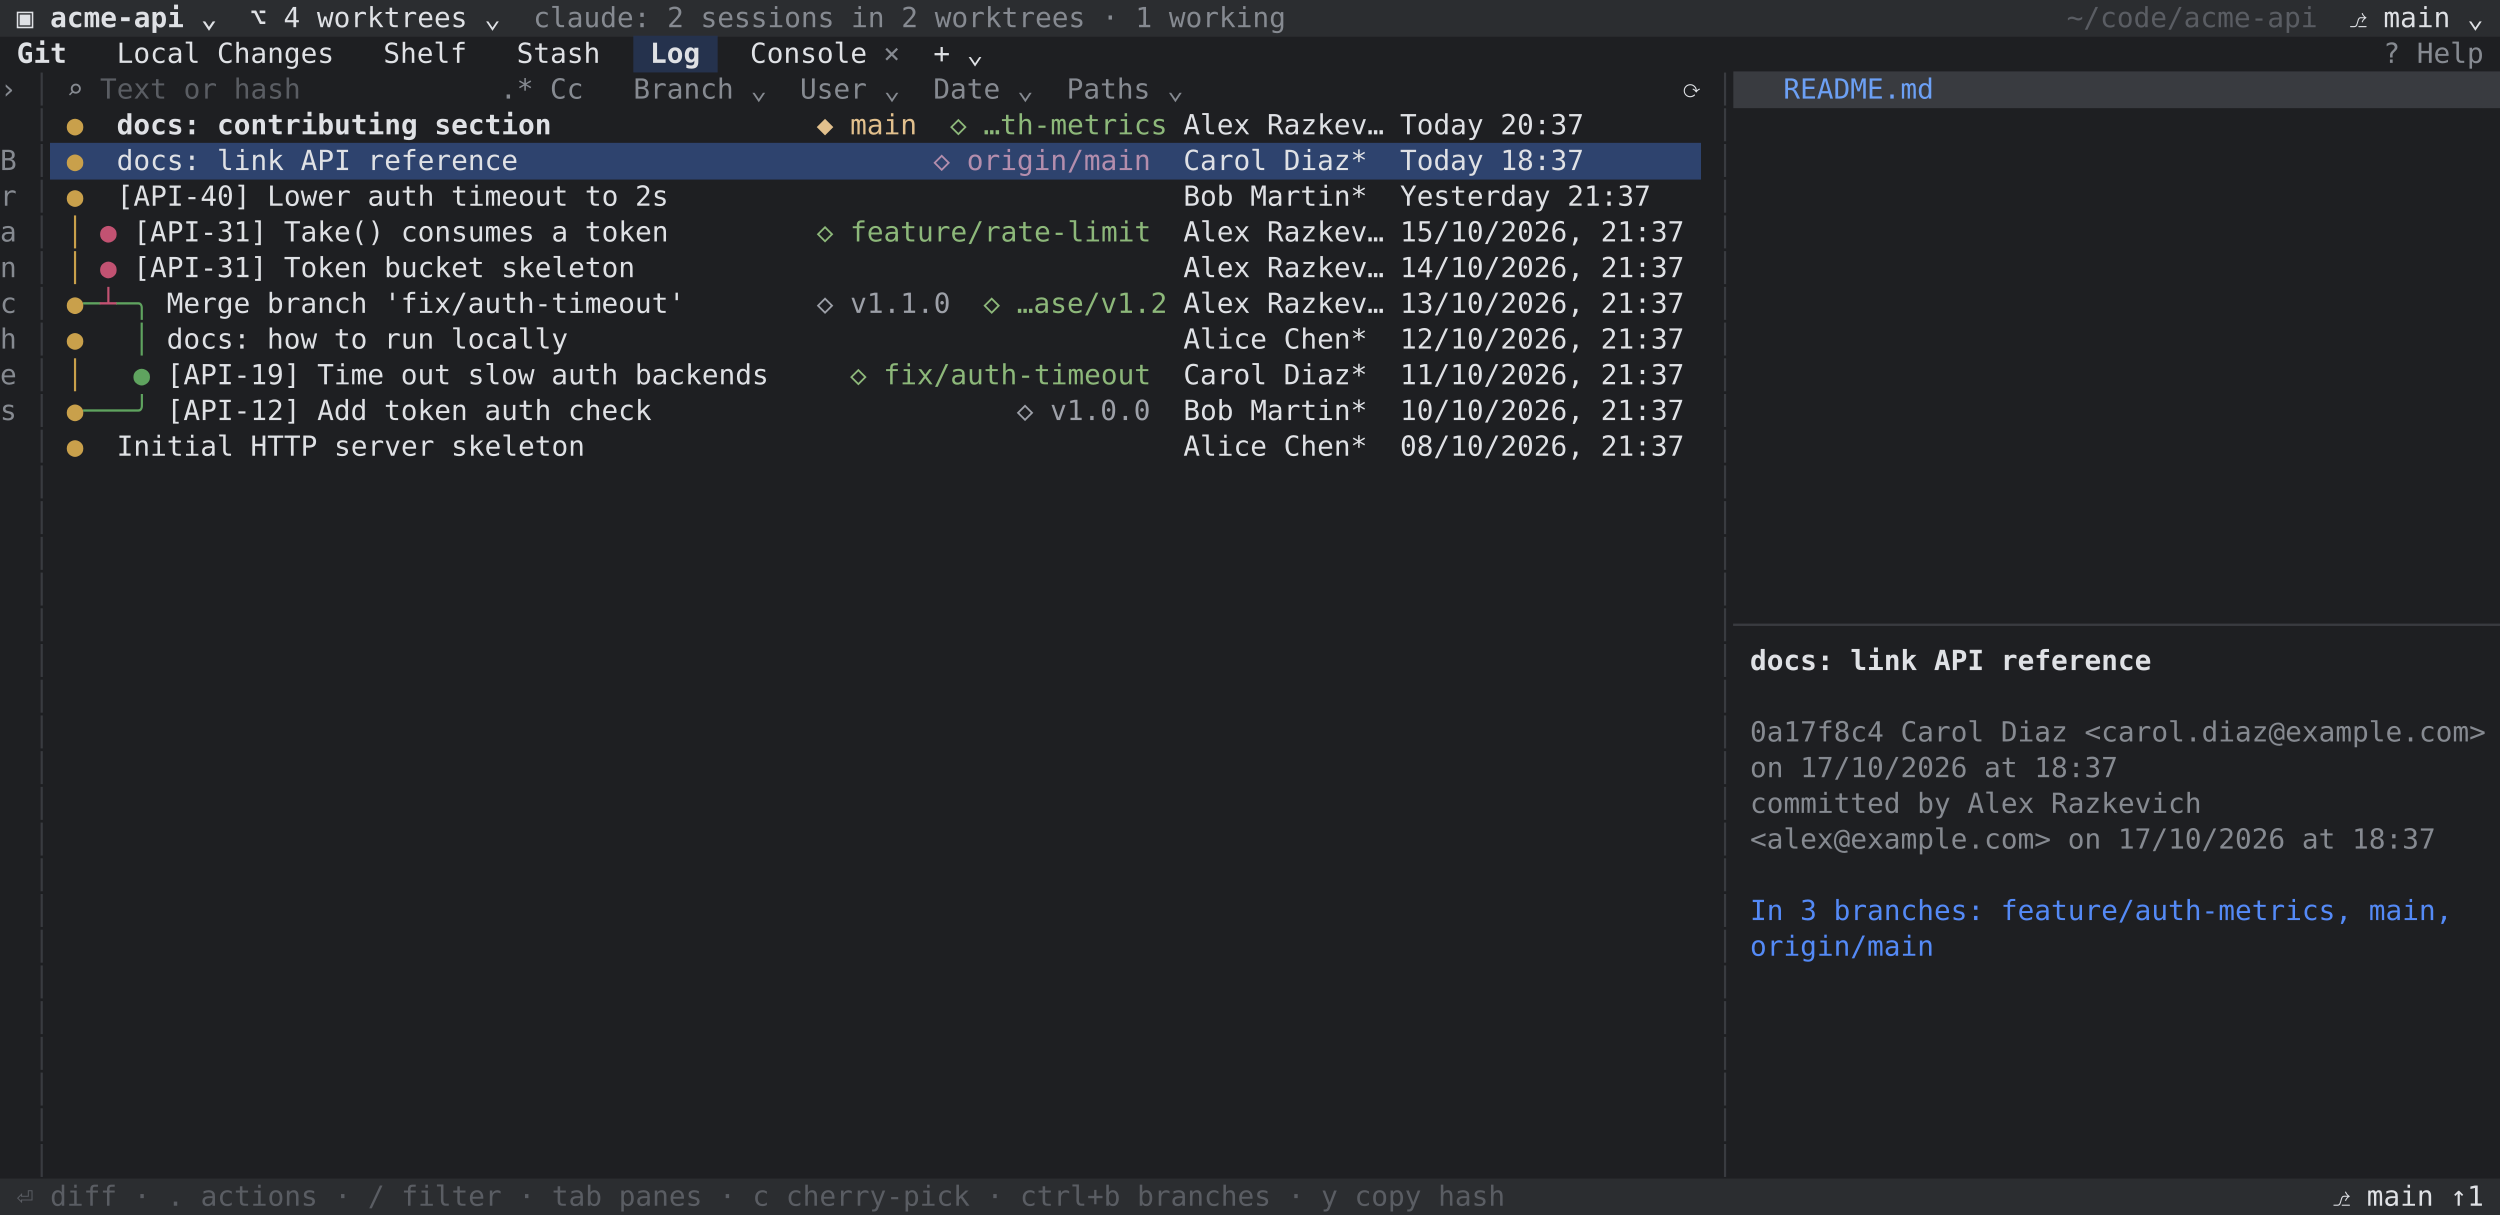
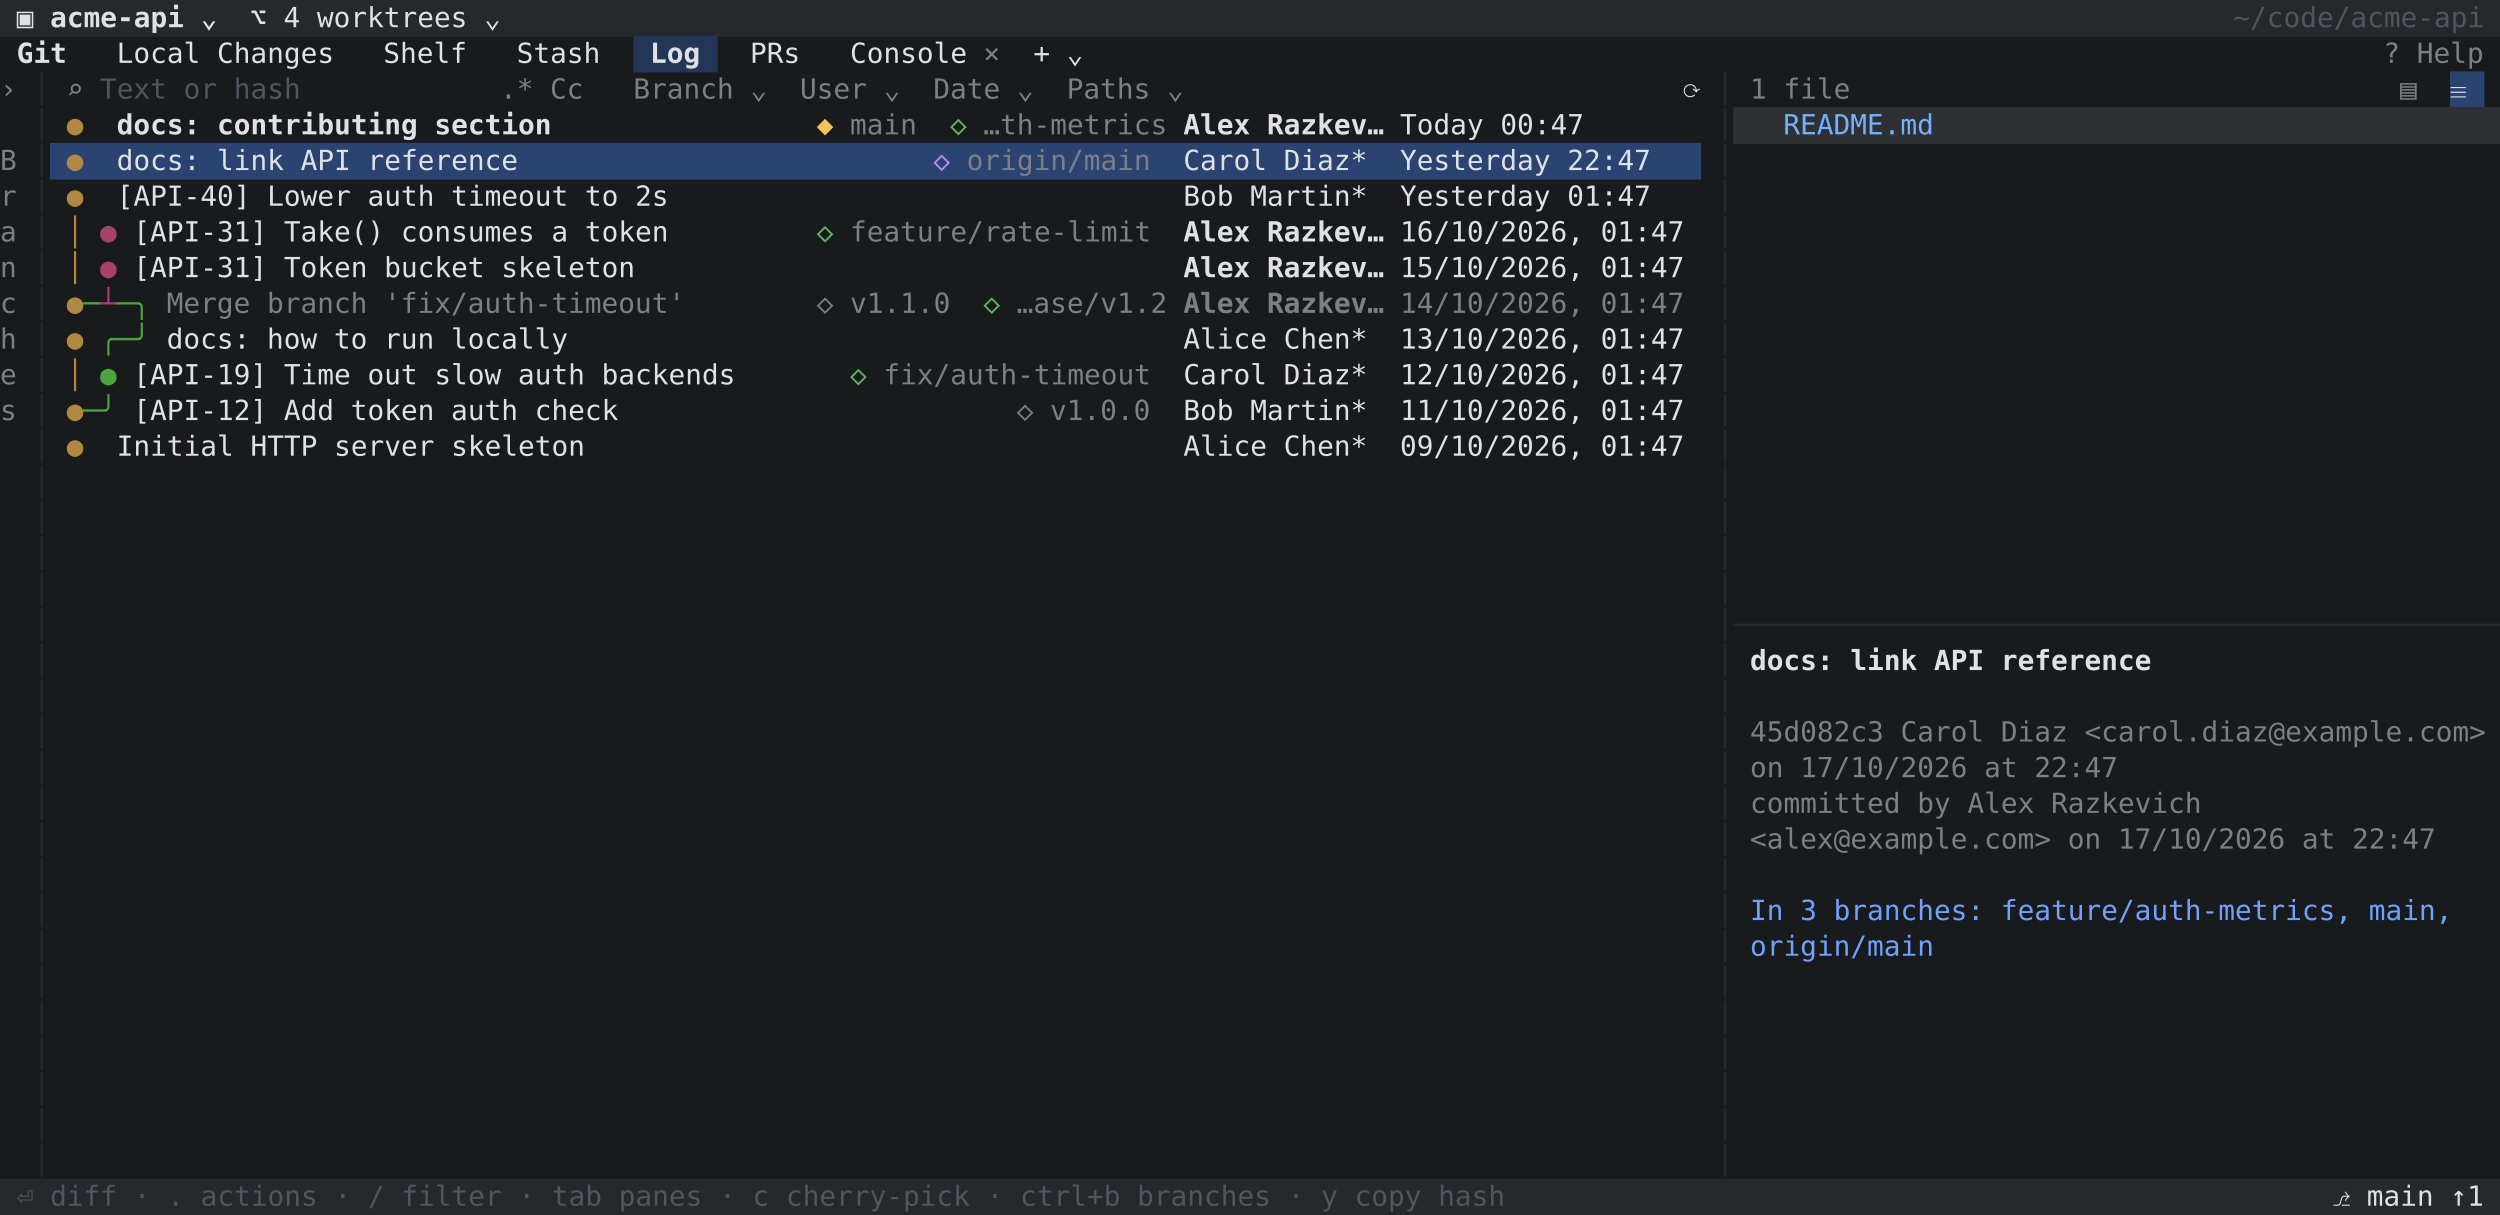
<svg xmlns="http://www.w3.org/2000/svg" width="1260" height="612" viewBox="0 0 1260 612">
  <style>text{font-family:"JetBrains Mono","SF Mono",Menlo,Consolas,"DejaVu Sans Mono",monospace;font-size:14px;white-space:pre}</style>
-   <rect width="100%" height="100%" fill="#1e1f22" rx="8" />
-   <rect x="0.0" y="0.0" width="1260.5" height="18.5" fill="#2b2d30" />
+   <rect width="100%" height="100%" fill="#191a1c" rx="8" />
+   <rect x="0.0" y="0.0" width="1260.5" height="18.5" fill="#26282c" />
  <text x="8.4" y="13.7" fill="#dfe1e5" textLength="100.8" lengthAdjust="spacingAndGlyphs" font-weight="bold">▣ acme-api ⌄</text>
  <text x="126.0" y="13.7" fill="#dfe1e5" textLength="126.0" lengthAdjust="spacingAndGlyphs">⌥ 4 worktrees ⌄</text>
-   <text x="268.8" y="13.7" fill="#868a91" textLength="378.0" lengthAdjust="spacingAndGlyphs">claude: 2 sessions in 2 worktrees · 1 working</text>
-   <text x="1041.6" y="13.7" fill="#5a5d63" textLength="126.0" lengthAdjust="spacingAndGlyphs">~/code/acme-api</text>
-   <text x="1184.4" y="13.7" fill="#dfe1e5" textLength="67.2" lengthAdjust="spacingAndGlyphs">⎇ main ⌄</text>
-   <rect x="319.2" y="18.0" width="42.5" height="18.5" fill="#25324d" />
+   <text x="1125.6" y="13.7" fill="#50555f" textLength="126.0" lengthAdjust="spacingAndGlyphs">~/code/acme-api</text>
+   <rect x="319.2" y="18.0" width="42.5" height="18.5" fill="#233658" />
  <text x="8.4" y="31.7" fill="#dfe1e5" textLength="25.2" lengthAdjust="spacingAndGlyphs" font-weight="bold">Git</text>
  <text x="58.8" y="31.7" fill="#dfe1e5" textLength="109.2" lengthAdjust="spacingAndGlyphs">Local Changes</text>
  <text x="193.2" y="31.7" fill="#dfe1e5" textLength="42.0" lengthAdjust="spacingAndGlyphs">Shelf</text>
  <text x="260.4" y="31.7" fill="#dfe1e5" textLength="42.0" lengthAdjust="spacingAndGlyphs">Stash</text>
  <text x="327.6" y="31.7" fill="#dfe1e5" textLength="25.2" lengthAdjust="spacingAndGlyphs" font-weight="bold">Log</text>
-   <text x="378.0" y="31.7" fill="#dfe1e5" textLength="58.8" lengthAdjust="spacingAndGlyphs">Console</text>
-   <text x="445.2" y="31.7" fill="#868a91" textLength="8.4" lengthAdjust="spacingAndGlyphs">×</text>
-   <text x="470.4" y="31.7" fill="#dfe1e5" textLength="8.4" lengthAdjust="spacingAndGlyphs">+</text>
-   <text x="487.2" y="31.7" fill="#dfe1e5" textLength="8.4" lengthAdjust="spacingAndGlyphs">⌄</text>
-   <text x="1201.2" y="31.7" fill="#868a91" textLength="50.4" lengthAdjust="spacingAndGlyphs">? Help</text>
-   <rect x="873.6" y="36.0" width="386.9" height="18.5" fill="#393b40" />
-   <text x="0.0" y="49.7" fill="#868a91" textLength="8.4" lengthAdjust="spacingAndGlyphs">›</text>
-   <text x="16.8" y="49.7" fill="#393b40" textLength="8.4" lengthAdjust="spacingAndGlyphs">│</text>
-   <text x="33.6" y="49.7" fill="#868a91" textLength="8.4" lengthAdjust="spacingAndGlyphs">⌕</text>
-   <text x="50.4" y="49.7" fill="#5a5d63" textLength="100.8" lengthAdjust="spacingAndGlyphs">Text or hash</text>
-   <text x="252.0" y="49.7" fill="#868a91" textLength="16.8" lengthAdjust="spacingAndGlyphs">.*</text>
-   <text x="277.2" y="49.7" fill="#868a91" textLength="16.8" lengthAdjust="spacingAndGlyphs">Cc</text>
-   <text x="319.2" y="49.7" fill="#868a91" textLength="67.2" lengthAdjust="spacingAndGlyphs">Branch ⌄</text>
-   <text x="403.2" y="49.7" fill="#868a91" textLength="50.4" lengthAdjust="spacingAndGlyphs">User ⌄</text>
-   <text x="470.4" y="49.7" fill="#868a91" textLength="50.4" lengthAdjust="spacingAndGlyphs">Date ⌄</text>
-   <text x="537.6" y="49.7" fill="#868a91" textLength="58.8" lengthAdjust="spacingAndGlyphs">Paths ⌄</text>
+   <text x="378.0" y="31.7" fill="#dfe1e5" textLength="25.2" lengthAdjust="spacingAndGlyphs">PRs</text>
+   <text x="428.4" y="31.7" fill="#dfe1e5" textLength="58.8" lengthAdjust="spacingAndGlyphs">Console</text>
+   <text x="495.6" y="31.7" fill="#7b7f86" textLength="8.4" lengthAdjust="spacingAndGlyphs">×</text>
+   <text x="520.8" y="31.7" fill="#dfe1e5" textLength="8.4" lengthAdjust="spacingAndGlyphs">+</text>
+   <text x="537.6" y="31.7" fill="#dfe1e5" textLength="8.4" lengthAdjust="spacingAndGlyphs">⌄</text>
+   <text x="1201.2" y="31.7" fill="#7b7f86" textLength="50.4" lengthAdjust="spacingAndGlyphs">? Help</text>
+   <rect x="1234.8" y="36.0" width="17.3" height="18.5" fill="#2b4371" />
+   <text x="0.0" y="49.7" fill="#7b7f86" textLength="8.4" lengthAdjust="spacingAndGlyphs">›</text>
+   <text x="16.8" y="49.7" fill="#26282c" textLength="8.4" lengthAdjust="spacingAndGlyphs">│</text>
+   <text x="33.6" y="49.7" fill="#7b7f86" textLength="8.4" lengthAdjust="spacingAndGlyphs">⌕</text>
+   <text x="50.4" y="49.7" fill="#50555f" textLength="100.8" lengthAdjust="spacingAndGlyphs">Text or hash</text>
+   <text x="252.0" y="49.7" fill="#7b7f86" textLength="16.8" lengthAdjust="spacingAndGlyphs">.*</text>
+   <text x="277.2" y="49.7" fill="#7b7f86" textLength="16.8" lengthAdjust="spacingAndGlyphs">Cc</text>
+   <text x="319.2" y="49.7" fill="#7b7f86" textLength="67.2" lengthAdjust="spacingAndGlyphs">Branch ⌄</text>
+   <text x="403.2" y="49.7" fill="#7b7f86" textLength="50.4" lengthAdjust="spacingAndGlyphs">User ⌄</text>
+   <text x="470.4" y="49.7" fill="#7b7f86" textLength="50.4" lengthAdjust="spacingAndGlyphs">Date ⌄</text>
+   <text x="537.6" y="49.7" fill="#7b7f86" textLength="58.8" lengthAdjust="spacingAndGlyphs">Paths ⌄</text>
  <text x="848.4" y="49.7" fill="#dfe1e5" textLength="8.4" lengthAdjust="spacingAndGlyphs">⟳</text>
-   <text x="865.2" y="49.7" fill="#393b40" textLength="8.4" lengthAdjust="spacingAndGlyphs">│</text>
-   <text x="898.8" y="49.7" fill="#6ca0f5" textLength="75.6" lengthAdjust="spacingAndGlyphs">README.md</text>
-   <text x="16.8" y="67.7" fill="#393b40" textLength="8.4" lengthAdjust="spacingAndGlyphs">│</text>
-   <text x="33.6" y="67.7" fill="#c9a04b" textLength="8.4" lengthAdjust="spacingAndGlyphs">●</text>
+   <text x="865.2" y="49.7" fill="#26282c" textLength="8.4" lengthAdjust="spacingAndGlyphs">│</text>
+   <text x="882.0" y="49.7" fill="#7b7f86" textLength="50.4" lengthAdjust="spacingAndGlyphs">1 file</text>
+   <text x="1209.6" y="49.7" fill="#7b7f86" textLength="8.4" lengthAdjust="spacingAndGlyphs">▤</text>
+   <text x="1234.8" y="49.7" fill="#dfe1e5" textLength="16.8" lengthAdjust="spacingAndGlyphs">☰</text>
+   <rect x="873.6" y="54.0" width="386.9" height="18.5" fill="#2e3034" />
+   <text x="16.8" y="67.7" fill="#26282c" textLength="8.4" lengthAdjust="spacingAndGlyphs">│</text>
+   <text x="33.6" y="67.7" fill="#b08841" textLength="8.4" lengthAdjust="spacingAndGlyphs">●</text>
  <text x="58.8" y="67.7" fill="#dfe1e5" textLength="218.4" lengthAdjust="spacingAndGlyphs" font-weight="bold">docs: contributing section</text>
-   <text x="411.6" y="67.7" fill="#e2c08d" textLength="50.4" lengthAdjust="spacingAndGlyphs">◆ main</text>
-   <text x="478.8" y="67.7" fill="#8db87a" textLength="109.2" lengthAdjust="spacingAndGlyphs">◇ …th-metrics</text>
-   <text x="596.4" y="67.7" fill="#dfe1e5" textLength="100.8" lengthAdjust="spacingAndGlyphs">Alex Razkev…</text>
-   <text x="705.6" y="67.7" fill="#dfe1e5" textLength="92.4" lengthAdjust="spacingAndGlyphs">Today 20:37</text>
-   <text x="865.2" y="67.7" fill="#393b40" textLength="8.4" lengthAdjust="spacingAndGlyphs">│</text>
-   <rect x="25.2" y="72.0" width="832.1" height="18.5" fill="#2e436e" />
-   <text x="0.0" y="85.7" fill="#868a91" textLength="8.4" lengthAdjust="spacingAndGlyphs">B</text>
-   <text x="16.8" y="85.7" fill="#393b40" textLength="8.4" lengthAdjust="spacingAndGlyphs">│</text>
-   <text x="33.6" y="85.7" fill="#c9a04b" textLength="8.4" lengthAdjust="spacingAndGlyphs">●</text>
+   <text x="411.6" y="67.7" fill="#f2c55c" textLength="8.4" lengthAdjust="spacingAndGlyphs">◆</text>
+   <text x="428.4" y="67.7" fill="#7b7f86" textLength="33.6" lengthAdjust="spacingAndGlyphs">main</text>
+   <text x="478.8" y="67.7" fill="#5fb865" textLength="8.4" lengthAdjust="spacingAndGlyphs">◇</text>
+   <text x="495.6" y="67.7" fill="#7b7f86" textLength="92.4" lengthAdjust="spacingAndGlyphs">…th-metrics</text>
+   <text x="596.4" y="67.7" fill="#dfe1e5" textLength="100.8" lengthAdjust="spacingAndGlyphs" font-weight="bold">Alex Razkev…</text>
+   <text x="705.6" y="67.7" fill="#dfe1e5" textLength="92.4" lengthAdjust="spacingAndGlyphs">Today 00:47</text>
+   <text x="865.2" y="67.7" fill="#26282c" textLength="8.4" lengthAdjust="spacingAndGlyphs">│</text>
+   <text x="898.8" y="67.7" fill="#72b1ff" textLength="75.6" lengthAdjust="spacingAndGlyphs">README.md</text>
+   <rect x="25.2" y="72.0" width="832.1" height="18.5" fill="#2b4371" />
+   <text x="0.0" y="85.7" fill="#7b7f86" textLength="8.4" lengthAdjust="spacingAndGlyphs">B</text>
+   <text x="16.8" y="85.7" fill="#26282c" textLength="8.4" lengthAdjust="spacingAndGlyphs">│</text>
+   <text x="33.6" y="85.7" fill="#b08841" textLength="8.4" lengthAdjust="spacingAndGlyphs">●</text>
  <text x="58.8" y="85.7" fill="#dfe1e5" textLength="201.6" lengthAdjust="spacingAndGlyphs">docs: link API reference</text>
-   <text x="470.4" y="85.7" fill="#b48ead" textLength="109.2" lengthAdjust="spacingAndGlyphs">◇ origin/main</text>
+   <text x="470.4" y="85.7" fill="#bc8ef5" textLength="8.4" lengthAdjust="spacingAndGlyphs">◇</text>
+   <text x="487.2" y="85.7" fill="#7b7f86" textLength="92.4" lengthAdjust="spacingAndGlyphs">origin/main</text>
  <text x="596.4" y="85.7" fill="#dfe1e5" textLength="92.4" lengthAdjust="spacingAndGlyphs">Carol Diaz*</text>
-   <text x="705.6" y="85.7" fill="#dfe1e5" textLength="92.4" lengthAdjust="spacingAndGlyphs">Today 18:37</text>
-   <text x="865.2" y="85.7" fill="#393b40" textLength="8.4" lengthAdjust="spacingAndGlyphs">│</text>
-   <text x="0.0" y="103.7" fill="#868a91" textLength="8.4" lengthAdjust="spacingAndGlyphs">r</text>
-   <text x="16.8" y="103.7" fill="#393b40" textLength="8.4" lengthAdjust="spacingAndGlyphs">│</text>
-   <text x="33.6" y="103.7" fill="#c9a04b" textLength="8.4" lengthAdjust="spacingAndGlyphs">●</text>
+   <text x="705.6" y="85.7" fill="#dfe1e5" textLength="126.0" lengthAdjust="spacingAndGlyphs">Yesterday 22:47</text>
+   <text x="865.2" y="85.7" fill="#26282c" textLength="8.4" lengthAdjust="spacingAndGlyphs">│</text>
+   <text x="0.0" y="103.7" fill="#7b7f86" textLength="8.4" lengthAdjust="spacingAndGlyphs">r</text>
+   <text x="16.8" y="103.7" fill="#26282c" textLength="8.4" lengthAdjust="spacingAndGlyphs">│</text>
+   <text x="33.6" y="103.7" fill="#b08841" textLength="8.4" lengthAdjust="spacingAndGlyphs">●</text>
  <text x="58.8" y="103.7" fill="#dfe1e5" textLength="277.2" lengthAdjust="spacingAndGlyphs">[API-40] Lower auth timeout to 2s</text>
  <text x="596.4" y="103.7" fill="#dfe1e5" textLength="92.4" lengthAdjust="spacingAndGlyphs">Bob Martin*</text>
-   <text x="705.6" y="103.7" fill="#dfe1e5" textLength="126.0" lengthAdjust="spacingAndGlyphs">Yesterday 21:37</text>
-   <text x="865.2" y="103.7" fill="#393b40" textLength="8.4" lengthAdjust="spacingAndGlyphs">│</text>
-   <text x="0.0" y="121.7" fill="#868a91" textLength="8.4" lengthAdjust="spacingAndGlyphs">a</text>
-   <text x="16.8" y="121.7" fill="#393b40" textLength="8.4" lengthAdjust="spacingAndGlyphs">│</text>
-   <text x="33.6" y="121.7" fill="#c9a04b" textLength="8.4" lengthAdjust="spacingAndGlyphs">│</text>
-   <text x="50.4" y="121.7" fill="#c25272" textLength="8.4" lengthAdjust="spacingAndGlyphs">●</text>
+   <text x="705.6" y="103.7" fill="#dfe1e5" textLength="126.0" lengthAdjust="spacingAndGlyphs">Yesterday 01:47</text>
+   <text x="865.2" y="103.7" fill="#26282c" textLength="8.4" lengthAdjust="spacingAndGlyphs">│</text>
+   <text x="0.0" y="121.7" fill="#7b7f86" textLength="8.4" lengthAdjust="spacingAndGlyphs">a</text>
+   <text x="16.8" y="121.7" fill="#26282c" textLength="8.4" lengthAdjust="spacingAndGlyphs">│</text>
+   <text x="33.6" y="121.7" fill="#b08841" textLength="8.4" lengthAdjust="spacingAndGlyphs">│</text>
+   <text x="50.4" y="121.7" fill="#a64169" textLength="8.4" lengthAdjust="spacingAndGlyphs">●</text>
  <text x="67.2" y="121.7" fill="#dfe1e5" textLength="268.8" lengthAdjust="spacingAndGlyphs">[API-31] Take() consumes a token</text>
-   <text x="411.6" y="121.7" fill="#8db87a" textLength="168.0" lengthAdjust="spacingAndGlyphs">◇ feature/rate-limit</text>
-   <text x="596.4" y="121.7" fill="#dfe1e5" textLength="100.8" lengthAdjust="spacingAndGlyphs">Alex Razkev…</text>
-   <text x="705.6" y="121.7" fill="#dfe1e5" textLength="142.8" lengthAdjust="spacingAndGlyphs">15/10/2026, 21:37</text>
-   <text x="865.2" y="121.7" fill="#393b40" textLength="8.4" lengthAdjust="spacingAndGlyphs">│</text>
-   <text x="0.0" y="139.7" fill="#868a91" textLength="8.4" lengthAdjust="spacingAndGlyphs">n</text>
-   <text x="16.8" y="139.7" fill="#393b40" textLength="8.4" lengthAdjust="spacingAndGlyphs">│</text>
-   <text x="33.6" y="139.7" fill="#c9a04b" textLength="8.4" lengthAdjust="spacingAndGlyphs">│</text>
-   <text x="50.4" y="139.7" fill="#c25272" textLength="8.4" lengthAdjust="spacingAndGlyphs">●</text>
+   <text x="411.6" y="121.7" fill="#5fb865" textLength="8.4" lengthAdjust="spacingAndGlyphs">◇</text>
+   <text x="428.4" y="121.7" fill="#7b7f86" textLength="151.2" lengthAdjust="spacingAndGlyphs">feature/rate-limit</text>
+   <text x="596.4" y="121.7" fill="#dfe1e5" textLength="100.8" lengthAdjust="spacingAndGlyphs" font-weight="bold">Alex Razkev…</text>
+   <text x="705.6" y="121.7" fill="#dfe1e5" textLength="142.8" lengthAdjust="spacingAndGlyphs">16/10/2026, 01:47</text>
+   <text x="865.2" y="121.7" fill="#26282c" textLength="8.4" lengthAdjust="spacingAndGlyphs">│</text>
+   <text x="0.0" y="139.7" fill="#7b7f86" textLength="8.4" lengthAdjust="spacingAndGlyphs">n</text>
+   <text x="16.8" y="139.7" fill="#26282c" textLength="8.4" lengthAdjust="spacingAndGlyphs">│</text>
+   <text x="33.6" y="139.7" fill="#b08841" textLength="8.4" lengthAdjust="spacingAndGlyphs">│</text>
+   <text x="50.4" y="139.7" fill="#a64169" textLength="8.4" lengthAdjust="spacingAndGlyphs">●</text>
  <text x="67.2" y="139.7" fill="#dfe1e5" textLength="252.0" lengthAdjust="spacingAndGlyphs">[API-31] Token bucket skeleton</text>
-   <text x="596.4" y="139.7" fill="#dfe1e5" textLength="100.8" lengthAdjust="spacingAndGlyphs">Alex Razkev…</text>
-   <text x="705.6" y="139.7" fill="#dfe1e5" textLength="142.8" lengthAdjust="spacingAndGlyphs">14/10/2026, 21:37</text>
-   <text x="865.2" y="139.7" fill="#393b40" textLength="8.4" lengthAdjust="spacingAndGlyphs">│</text>
-   <text x="0.0" y="157.7" fill="#868a91" textLength="8.4" lengthAdjust="spacingAndGlyphs">c</text>
-   <text x="16.8" y="157.7" fill="#393b40" textLength="8.4" lengthAdjust="spacingAndGlyphs">│</text>
-   <text x="33.6" y="157.7" fill="#c9a04b" textLength="8.4" lengthAdjust="spacingAndGlyphs">●</text>
-   <text x="42.0" y="157.7" fill="#5fa35f" textLength="8.4" lengthAdjust="spacingAndGlyphs">─</text>
-   <text x="50.4" y="157.7" fill="#c25272" textLength="8.4" lengthAdjust="spacingAndGlyphs">┴</text>
-   <text x="58.8" y="157.7" fill="#5fa35f" textLength="16.8" lengthAdjust="spacingAndGlyphs">─╮</text>
-   <text x="84.0" y="157.7" fill="#dfe1e5" textLength="260.4" lengthAdjust="spacingAndGlyphs">Merge branch 'fix/auth-timeout'</text>
-   <text x="411.6" y="157.7" fill="#9da0a8" textLength="67.2" lengthAdjust="spacingAndGlyphs">◇ v1.1.0</text>
-   <text x="495.6" y="157.7" fill="#8db87a" textLength="92.4" lengthAdjust="spacingAndGlyphs">◇ …ase/v1.2</text>
-   <text x="596.4" y="157.7" fill="#dfe1e5" textLength="100.8" lengthAdjust="spacingAndGlyphs">Alex Razkev…</text>
-   <text x="705.6" y="157.7" fill="#dfe1e5" textLength="142.8" lengthAdjust="spacingAndGlyphs">13/10/2026, 21:37</text>
-   <text x="865.2" y="157.7" fill="#393b40" textLength="8.4" lengthAdjust="spacingAndGlyphs">│</text>
-   <text x="0.0" y="175.7" fill="#868a91" textLength="8.4" lengthAdjust="spacingAndGlyphs">h</text>
-   <text x="16.8" y="175.7" fill="#393b40" textLength="8.4" lengthAdjust="spacingAndGlyphs">│</text>
-   <text x="33.6" y="175.7" fill="#c9a04b" textLength="8.4" lengthAdjust="spacingAndGlyphs">●</text>
-   <text x="67.2" y="175.7" fill="#5fa35f" textLength="8.4" lengthAdjust="spacingAndGlyphs">│</text>
+   <text x="596.4" y="139.7" fill="#dfe1e5" textLength="100.8" lengthAdjust="spacingAndGlyphs" font-weight="bold">Alex Razkev…</text>
+   <text x="705.6" y="139.7" fill="#dfe1e5" textLength="142.8" lengthAdjust="spacingAndGlyphs">15/10/2026, 01:47</text>
+   <text x="865.2" y="139.7" fill="#26282c" textLength="8.4" lengthAdjust="spacingAndGlyphs">│</text>
+   <text x="0.0" y="157.7" fill="#7b7f86" textLength="8.4" lengthAdjust="spacingAndGlyphs">c</text>
+   <text x="16.8" y="157.7" fill="#26282c" textLength="8.4" lengthAdjust="spacingAndGlyphs">│</text>
+   <text x="33.6" y="157.7" fill="#b08841" textLength="8.4" lengthAdjust="spacingAndGlyphs">●</text>
+   <text x="42.0" y="157.7" fill="#4ba53f" textLength="8.4" lengthAdjust="spacingAndGlyphs">─</text>
+   <text x="50.4" y="157.7" fill="#a64169" textLength="8.4" lengthAdjust="spacingAndGlyphs">┴</text>
+   <text x="58.8" y="157.7" fill="#4ba53f" textLength="16.8" lengthAdjust="spacingAndGlyphs">─╮</text>
+   <text x="84.0" y="157.7" fill="#7b7f86" textLength="260.4" lengthAdjust="spacingAndGlyphs">Merge branch 'fix/auth-timeout'</text>
+   <text x="411.6" y="157.7" fill="#7b7f86" textLength="8.4" lengthAdjust="spacingAndGlyphs">◇</text>
+   <text x="428.4" y="157.7" fill="#7b7f86" textLength="50.4" lengthAdjust="spacingAndGlyphs">v1.1.0</text>
+   <text x="495.6" y="157.7" fill="#5fb865" textLength="8.4" lengthAdjust="spacingAndGlyphs">◇</text>
+   <text x="512.4" y="157.7" fill="#7b7f86" textLength="75.6" lengthAdjust="spacingAndGlyphs">…ase/v1.2</text>
+   <text x="596.4" y="157.7" fill="#7b7f86" textLength="100.8" lengthAdjust="spacingAndGlyphs" font-weight="bold">Alex Razkev…</text>
+   <text x="705.6" y="157.7" fill="#7b7f86" textLength="142.8" lengthAdjust="spacingAndGlyphs">14/10/2026, 01:47</text>
+   <text x="865.2" y="157.7" fill="#26282c" textLength="8.4" lengthAdjust="spacingAndGlyphs">│</text>
+   <text x="0.0" y="175.7" fill="#7b7f86" textLength="8.4" lengthAdjust="spacingAndGlyphs">h</text>
+   <text x="16.8" y="175.7" fill="#26282c" textLength="8.4" lengthAdjust="spacingAndGlyphs">│</text>
+   <text x="33.6" y="175.7" fill="#b08841" textLength="8.4" lengthAdjust="spacingAndGlyphs">●</text>
+   <text x="50.4" y="175.7" fill="#4ba53f" textLength="25.2" lengthAdjust="spacingAndGlyphs">╭─╯</text>
  <text x="84.0" y="175.7" fill="#dfe1e5" textLength="201.6" lengthAdjust="spacingAndGlyphs">docs: how to run locally</text>
  <text x="596.4" y="175.7" fill="#dfe1e5" textLength="92.4" lengthAdjust="spacingAndGlyphs">Alice Chen*</text>
-   <text x="705.6" y="175.7" fill="#dfe1e5" textLength="142.8" lengthAdjust="spacingAndGlyphs">12/10/2026, 21:37</text>
-   <text x="865.2" y="175.7" fill="#393b40" textLength="8.4" lengthAdjust="spacingAndGlyphs">│</text>
-   <text x="0.0" y="193.7" fill="#868a91" textLength="8.4" lengthAdjust="spacingAndGlyphs">e</text>
-   <text x="16.8" y="193.7" fill="#393b40" textLength="8.4" lengthAdjust="spacingAndGlyphs">│</text>
-   <text x="33.6" y="193.7" fill="#c9a04b" textLength="8.4" lengthAdjust="spacingAndGlyphs">│</text>
-   <text x="67.2" y="193.7" fill="#5fa35f" textLength="8.4" lengthAdjust="spacingAndGlyphs">●</text>
-   <text x="84.0" y="193.7" fill="#dfe1e5" textLength="302.4" lengthAdjust="spacingAndGlyphs">[API-19] Time out slow auth backends</text>
-   <text x="428.4" y="193.7" fill="#8db87a" textLength="151.2" lengthAdjust="spacingAndGlyphs">◇ fix/auth-timeout</text>
+   <text x="705.6" y="175.7" fill="#dfe1e5" textLength="142.8" lengthAdjust="spacingAndGlyphs">13/10/2026, 01:47</text>
+   <text x="865.2" y="175.7" fill="#26282c" textLength="8.4" lengthAdjust="spacingAndGlyphs">│</text>
+   <text x="0.0" y="193.7" fill="#7b7f86" textLength="8.4" lengthAdjust="spacingAndGlyphs">e</text>
+   <text x="16.8" y="193.7" fill="#26282c" textLength="8.4" lengthAdjust="spacingAndGlyphs">│</text>
+   <text x="33.6" y="193.7" fill="#b08841" textLength="8.4" lengthAdjust="spacingAndGlyphs">│</text>
+   <text x="50.4" y="193.7" fill="#4ba53f" textLength="8.4" lengthAdjust="spacingAndGlyphs">●</text>
+   <text x="67.2" y="193.7" fill="#dfe1e5" textLength="302.4" lengthAdjust="spacingAndGlyphs">[API-19] Time out slow auth backends</text>
+   <text x="428.4" y="193.7" fill="#5fb865" textLength="8.4" lengthAdjust="spacingAndGlyphs">◇</text>
+   <text x="445.2" y="193.7" fill="#7b7f86" textLength="134.4" lengthAdjust="spacingAndGlyphs">fix/auth-timeout</text>
  <text x="596.4" y="193.7" fill="#dfe1e5" textLength="92.4" lengthAdjust="spacingAndGlyphs">Carol Diaz*</text>
-   <text x="705.6" y="193.7" fill="#dfe1e5" textLength="142.8" lengthAdjust="spacingAndGlyphs">11/10/2026, 21:37</text>
-   <text x="865.2" y="193.7" fill="#393b40" textLength="8.4" lengthAdjust="spacingAndGlyphs">│</text>
-   <text x="0.0" y="211.7" fill="#868a91" textLength="8.4" lengthAdjust="spacingAndGlyphs">s</text>
-   <text x="16.8" y="211.7" fill="#393b40" textLength="8.4" lengthAdjust="spacingAndGlyphs">│</text>
-   <text x="33.6" y="211.7" fill="#c9a04b" textLength="8.4" lengthAdjust="spacingAndGlyphs">●</text>
-   <text x="42.0" y="211.7" fill="#5fa35f" textLength="33.6" lengthAdjust="spacingAndGlyphs">───╯</text>
-   <text x="84.0" y="211.7" fill="#dfe1e5" textLength="243.6" lengthAdjust="spacingAndGlyphs">[API-12] Add token auth check</text>
-   <text x="512.4" y="211.7" fill="#9da0a8" textLength="67.2" lengthAdjust="spacingAndGlyphs">◇ v1.0.0</text>
+   <text x="705.6" y="193.7" fill="#dfe1e5" textLength="142.8" lengthAdjust="spacingAndGlyphs">12/10/2026, 01:47</text>
+   <text x="865.2" y="193.7" fill="#26282c" textLength="8.4" lengthAdjust="spacingAndGlyphs">│</text>
+   <text x="0.0" y="211.7" fill="#7b7f86" textLength="8.4" lengthAdjust="spacingAndGlyphs">s</text>
+   <text x="16.8" y="211.7" fill="#26282c" textLength="8.4" lengthAdjust="spacingAndGlyphs">│</text>
+   <text x="33.6" y="211.7" fill="#b08841" textLength="8.4" lengthAdjust="spacingAndGlyphs">●</text>
+   <text x="42.0" y="211.7" fill="#4ba53f" textLength="16.8" lengthAdjust="spacingAndGlyphs">─╯</text>
+   <text x="67.2" y="211.7" fill="#dfe1e5" textLength="243.6" lengthAdjust="spacingAndGlyphs">[API-12] Add token auth check</text>
+   <text x="512.4" y="211.7" fill="#7b7f86" textLength="8.4" lengthAdjust="spacingAndGlyphs">◇</text>
+   <text x="529.2" y="211.7" fill="#7b7f86" textLength="50.4" lengthAdjust="spacingAndGlyphs">v1.0.0</text>
  <text x="596.4" y="211.7" fill="#dfe1e5" textLength="92.4" lengthAdjust="spacingAndGlyphs">Bob Martin*</text>
-   <text x="705.6" y="211.7" fill="#dfe1e5" textLength="142.8" lengthAdjust="spacingAndGlyphs">10/10/2026, 21:37</text>
-   <text x="865.2" y="211.7" fill="#393b40" textLength="8.4" lengthAdjust="spacingAndGlyphs">│</text>
-   <text x="16.8" y="229.7" fill="#393b40" textLength="8.4" lengthAdjust="spacingAndGlyphs">│</text>
-   <text x="33.6" y="229.7" fill="#c9a04b" textLength="8.4" lengthAdjust="spacingAndGlyphs">●</text>
+   <text x="705.6" y="211.7" fill="#dfe1e5" textLength="142.8" lengthAdjust="spacingAndGlyphs">11/10/2026, 01:47</text>
+   <text x="865.2" y="211.7" fill="#26282c" textLength="8.4" lengthAdjust="spacingAndGlyphs">│</text>
+   <text x="16.8" y="229.7" fill="#26282c" textLength="8.4" lengthAdjust="spacingAndGlyphs">│</text>
+   <text x="33.6" y="229.7" fill="#b08841" textLength="8.4" lengthAdjust="spacingAndGlyphs">●</text>
  <text x="58.8" y="229.7" fill="#dfe1e5" textLength="235.2" lengthAdjust="spacingAndGlyphs">Initial HTTP server skeleton</text>
  <text x="596.4" y="229.7" fill="#dfe1e5" textLength="92.4" lengthAdjust="spacingAndGlyphs">Alice Chen*</text>
-   <text x="705.6" y="229.7" fill="#dfe1e5" textLength="142.8" lengthAdjust="spacingAndGlyphs">08/10/2026, 21:37</text>
-   <text x="865.2" y="229.7" fill="#393b40" textLength="8.4" lengthAdjust="spacingAndGlyphs">│</text>
-   <text x="16.8" y="247.7" fill="#393b40" textLength="8.4" lengthAdjust="spacingAndGlyphs">│</text>
-   <text x="865.2" y="247.7" fill="#393b40" textLength="8.4" lengthAdjust="spacingAndGlyphs">│</text>
-   <text x="16.8" y="265.7" fill="#393b40" textLength="8.4" lengthAdjust="spacingAndGlyphs">│</text>
-   <text x="865.2" y="265.7" fill="#393b40" textLength="8.4" lengthAdjust="spacingAndGlyphs">│</text>
-   <text x="16.8" y="283.7" fill="#393b40" textLength="8.4" lengthAdjust="spacingAndGlyphs">│</text>
-   <text x="865.2" y="283.7" fill="#393b40" textLength="8.4" lengthAdjust="spacingAndGlyphs">│</text>
-   <text x="16.8" y="301.7" fill="#393b40" textLength="8.4" lengthAdjust="spacingAndGlyphs">│</text>
-   <text x="865.2" y="301.7" fill="#393b40" textLength="8.4" lengthAdjust="spacingAndGlyphs">│</text>
-   <text x="16.8" y="319.7" fill="#393b40" textLength="8.4" lengthAdjust="spacingAndGlyphs">│</text>
-   <text x="865.2" y="319.7" fill="#393b40" textLength="394.8" lengthAdjust="spacingAndGlyphs">│──────────────────────────────────────────────</text>
-   <text x="16.8" y="337.7" fill="#393b40" textLength="8.4" lengthAdjust="spacingAndGlyphs">│</text>
-   <text x="865.2" y="337.7" fill="#393b40" textLength="8.4" lengthAdjust="spacingAndGlyphs">│</text>
+   <text x="705.6" y="229.7" fill="#dfe1e5" textLength="142.8" lengthAdjust="spacingAndGlyphs">09/10/2026, 01:47</text>
+   <text x="865.2" y="229.7" fill="#26282c" textLength="8.4" lengthAdjust="spacingAndGlyphs">│</text>
+   <text x="16.8" y="247.7" fill="#26282c" textLength="8.4" lengthAdjust="spacingAndGlyphs">│</text>
+   <text x="865.2" y="247.7" fill="#26282c" textLength="8.4" lengthAdjust="spacingAndGlyphs">│</text>
+   <text x="16.8" y="265.7" fill="#26282c" textLength="8.4" lengthAdjust="spacingAndGlyphs">│</text>
+   <text x="865.2" y="265.7" fill="#26282c" textLength="8.4" lengthAdjust="spacingAndGlyphs">│</text>
+   <text x="16.8" y="283.7" fill="#26282c" textLength="8.4" lengthAdjust="spacingAndGlyphs">│</text>
+   <text x="865.2" y="283.7" fill="#26282c" textLength="8.4" lengthAdjust="spacingAndGlyphs">│</text>
+   <text x="16.8" y="301.7" fill="#26282c" textLength="8.4" lengthAdjust="spacingAndGlyphs">│</text>
+   <text x="865.2" y="301.7" fill="#26282c" textLength="8.4" lengthAdjust="spacingAndGlyphs">│</text>
+   <text x="16.8" y="319.7" fill="#26282c" textLength="8.4" lengthAdjust="spacingAndGlyphs">│</text>
+   <text x="865.2" y="319.7" fill="#26282c" textLength="394.8" lengthAdjust="spacingAndGlyphs">│──────────────────────────────────────────────</text>
+   <text x="16.8" y="337.7" fill="#26282c" textLength="8.4" lengthAdjust="spacingAndGlyphs">│</text>
+   <text x="865.2" y="337.7" fill="#26282c" textLength="8.4" lengthAdjust="spacingAndGlyphs">│</text>
  <text x="882.0" y="337.7" fill="#dfe1e5" textLength="201.6" lengthAdjust="spacingAndGlyphs" font-weight="bold">docs: link API reference</text>
-   <text x="16.8" y="355.7" fill="#393b40" textLength="8.4" lengthAdjust="spacingAndGlyphs">│</text>
-   <text x="865.2" y="355.7" fill="#393b40" textLength="8.4" lengthAdjust="spacingAndGlyphs">│</text>
-   <text x="16.8" y="373.7" fill="#393b40" textLength="8.4" lengthAdjust="spacingAndGlyphs">│</text>
-   <text x="865.2" y="373.7" fill="#393b40" textLength="8.4" lengthAdjust="spacingAndGlyphs">│</text>
-   <text x="882.0" y="373.7" fill="#868a91" textLength="369.6" lengthAdjust="spacingAndGlyphs">0a17f8c4 Carol Diaz &lt;carol.diaz@example.com&gt;</text>
-   <text x="16.8" y="391.7" fill="#393b40" textLength="8.4" lengthAdjust="spacingAndGlyphs">│</text>
-   <text x="865.2" y="391.7" fill="#393b40" textLength="8.4" lengthAdjust="spacingAndGlyphs">│</text>
-   <text x="882.0" y="391.7" fill="#868a91" textLength="184.8" lengthAdjust="spacingAndGlyphs">on 17/10/2026 at 18:37</text>
-   <text x="16.8" y="409.7" fill="#393b40" textLength="8.4" lengthAdjust="spacingAndGlyphs">│</text>
-   <text x="865.2" y="409.7" fill="#393b40" textLength="8.4" lengthAdjust="spacingAndGlyphs">│</text>
-   <text x="882.0" y="409.7" fill="#868a91" textLength="226.8" lengthAdjust="spacingAndGlyphs">committed by Alex Razkevich</text>
-   <text x="16.8" y="427.7" fill="#393b40" textLength="8.4" lengthAdjust="spacingAndGlyphs">│</text>
-   <text x="865.2" y="427.7" fill="#393b40" textLength="8.4" lengthAdjust="spacingAndGlyphs">│</text>
-   <text x="882.0" y="427.7" fill="#868a91" textLength="344.4" lengthAdjust="spacingAndGlyphs">&lt;alex@example.com&gt; on 17/10/2026 at 18:37</text>
-   <text x="16.8" y="445.7" fill="#393b40" textLength="8.4" lengthAdjust="spacingAndGlyphs">│</text>
-   <text x="865.2" y="445.7" fill="#393b40" textLength="8.4" lengthAdjust="spacingAndGlyphs">│</text>
-   <text x="16.8" y="463.7" fill="#393b40" textLength="8.4" lengthAdjust="spacingAndGlyphs">│</text>
-   <text x="865.2" y="463.7" fill="#393b40" textLength="8.4" lengthAdjust="spacingAndGlyphs">│</text>
-   <text x="882.0" y="463.7" fill="#548af7" textLength="352.8" lengthAdjust="spacingAndGlyphs">In 3 branches: feature/auth-metrics, main,</text>
-   <text x="16.8" y="481.7" fill="#393b40" textLength="8.4" lengthAdjust="spacingAndGlyphs">│</text>
-   <text x="865.2" y="481.7" fill="#393b40" textLength="8.4" lengthAdjust="spacingAndGlyphs">│</text>
-   <text x="882.0" y="481.7" fill="#548af7" textLength="92.4" lengthAdjust="spacingAndGlyphs">origin/main</text>
-   <text x="16.8" y="499.7" fill="#393b40" textLength="8.4" lengthAdjust="spacingAndGlyphs">│</text>
-   <text x="865.2" y="499.7" fill="#393b40" textLength="8.4" lengthAdjust="spacingAndGlyphs">│</text>
-   <text x="16.8" y="517.7" fill="#393b40" textLength="8.4" lengthAdjust="spacingAndGlyphs">│</text>
-   <text x="865.2" y="517.7" fill="#393b40" textLength="8.4" lengthAdjust="spacingAndGlyphs">│</text>
-   <text x="16.8" y="535.7" fill="#393b40" textLength="8.4" lengthAdjust="spacingAndGlyphs">│</text>
-   <text x="865.2" y="535.7" fill="#393b40" textLength="8.4" lengthAdjust="spacingAndGlyphs">│</text>
-   <text x="16.8" y="553.7" fill="#393b40" textLength="8.4" lengthAdjust="spacingAndGlyphs">│</text>
-   <text x="865.2" y="553.7" fill="#393b40" textLength="8.4" lengthAdjust="spacingAndGlyphs">│</text>
-   <text x="16.8" y="571.7" fill="#393b40" textLength="8.4" lengthAdjust="spacingAndGlyphs">│</text>
-   <text x="865.2" y="571.7" fill="#393b40" textLength="8.4" lengthAdjust="spacingAndGlyphs">│</text>
-   <text x="16.8" y="589.7" fill="#393b40" textLength="8.4" lengthAdjust="spacingAndGlyphs">│</text>
-   <text x="865.2" y="589.7" fill="#393b40" textLength="8.4" lengthAdjust="spacingAndGlyphs">│</text>
-   <rect x="0.0" y="594.0" width="1260.5" height="18.5" fill="#2b2d30" />
-   <text x="8.4" y="607.7" fill="#5a5d63" textLength="747.6" lengthAdjust="spacingAndGlyphs">⏎ diff · . actions · / filter · tab panes · c cherry-pick · ctrl+b branches · y copy hash</text>
+   <text x="16.8" y="355.7" fill="#26282c" textLength="8.4" lengthAdjust="spacingAndGlyphs">│</text>
+   <text x="865.2" y="355.7" fill="#26282c" textLength="8.4" lengthAdjust="spacingAndGlyphs">│</text>
+   <text x="16.8" y="373.7" fill="#26282c" textLength="8.4" lengthAdjust="spacingAndGlyphs">│</text>
+   <text x="865.2" y="373.7" fill="#26282c" textLength="8.4" lengthAdjust="spacingAndGlyphs">│</text>
+   <text x="882.0" y="373.7" fill="#7b7f86" textLength="369.6" lengthAdjust="spacingAndGlyphs">45d082c3 Carol Diaz &lt;carol.diaz@example.com&gt;</text>
+   <text x="16.8" y="391.7" fill="#26282c" textLength="8.4" lengthAdjust="spacingAndGlyphs">│</text>
+   <text x="865.2" y="391.7" fill="#26282c" textLength="8.4" lengthAdjust="spacingAndGlyphs">│</text>
+   <text x="882.0" y="391.7" fill="#7b7f86" textLength="184.8" lengthAdjust="spacingAndGlyphs">on 17/10/2026 at 22:47</text>
+   <text x="16.8" y="409.7" fill="#26282c" textLength="8.4" lengthAdjust="spacingAndGlyphs">│</text>
+   <text x="865.2" y="409.7" fill="#26282c" textLength="8.4" lengthAdjust="spacingAndGlyphs">│</text>
+   <text x="882.0" y="409.7" fill="#7b7f86" textLength="226.8" lengthAdjust="spacingAndGlyphs">committed by Alex Razkevich</text>
+   <text x="16.8" y="427.7" fill="#26282c" textLength="8.4" lengthAdjust="spacingAndGlyphs">│</text>
+   <text x="865.2" y="427.7" fill="#26282c" textLength="8.4" lengthAdjust="spacingAndGlyphs">│</text>
+   <text x="882.0" y="427.7" fill="#7b7f86" textLength="344.4" lengthAdjust="spacingAndGlyphs">&lt;alex@example.com&gt; on 17/10/2026 at 22:47</text>
+   <text x="16.8" y="445.7" fill="#26282c" textLength="8.4" lengthAdjust="spacingAndGlyphs">│</text>
+   <text x="865.2" y="445.7" fill="#26282c" textLength="8.4" lengthAdjust="spacingAndGlyphs">│</text>
+   <text x="16.8" y="463.7" fill="#26282c" textLength="8.4" lengthAdjust="spacingAndGlyphs">│</text>
+   <text x="865.2" y="463.7" fill="#26282c" textLength="8.4" lengthAdjust="spacingAndGlyphs">│</text>
+   <text x="882.0" y="463.7" fill="#70a1fe" textLength="352.8" lengthAdjust="spacingAndGlyphs">In 3 branches: feature/auth-metrics, main,</text>
+   <text x="16.8" y="481.7" fill="#26282c" textLength="8.4" lengthAdjust="spacingAndGlyphs">│</text>
+   <text x="865.2" y="481.7" fill="#26282c" textLength="8.4" lengthAdjust="spacingAndGlyphs">│</text>
+   <text x="882.0" y="481.7" fill="#70a1fe" textLength="92.4" lengthAdjust="spacingAndGlyphs">origin/main</text>
+   <text x="16.8" y="499.7" fill="#26282c" textLength="8.4" lengthAdjust="spacingAndGlyphs">│</text>
+   <text x="865.2" y="499.7" fill="#26282c" textLength="8.4" lengthAdjust="spacingAndGlyphs">│</text>
+   <text x="16.8" y="517.7" fill="#26282c" textLength="8.4" lengthAdjust="spacingAndGlyphs">│</text>
+   <text x="865.2" y="517.7" fill="#26282c" textLength="8.4" lengthAdjust="spacingAndGlyphs">│</text>
+   <text x="16.8" y="535.7" fill="#26282c" textLength="8.4" lengthAdjust="spacingAndGlyphs">│</text>
+   <text x="865.2" y="535.7" fill="#26282c" textLength="8.4" lengthAdjust="spacingAndGlyphs">│</text>
+   <text x="16.8" y="553.7" fill="#26282c" textLength="8.4" lengthAdjust="spacingAndGlyphs">│</text>
+   <text x="865.2" y="553.7" fill="#26282c" textLength="8.4" lengthAdjust="spacingAndGlyphs">│</text>
+   <text x="16.8" y="571.7" fill="#26282c" textLength="8.4" lengthAdjust="spacingAndGlyphs">│</text>
+   <text x="865.2" y="571.7" fill="#26282c" textLength="8.4" lengthAdjust="spacingAndGlyphs">│</text>
+   <text x="16.8" y="589.7" fill="#26282c" textLength="8.4" lengthAdjust="spacingAndGlyphs">│</text>
+   <text x="865.2" y="589.7" fill="#26282c" textLength="8.4" lengthAdjust="spacingAndGlyphs">│</text>
+   <rect x="0.0" y="594.0" width="1260.5" height="18.5" fill="#26282c" />
+   <text x="8.4" y="607.7" fill="#50555f" textLength="747.6" lengthAdjust="spacingAndGlyphs">⏎ diff · . actions · / filter · tab panes · c cherry-pick · ctrl+b branches · y copy hash</text>
  <text x="1176.0" y="607.7" fill="#dfe1e5" textLength="75.6" lengthAdjust="spacingAndGlyphs">⎇ main ↑1</text>
</svg>
